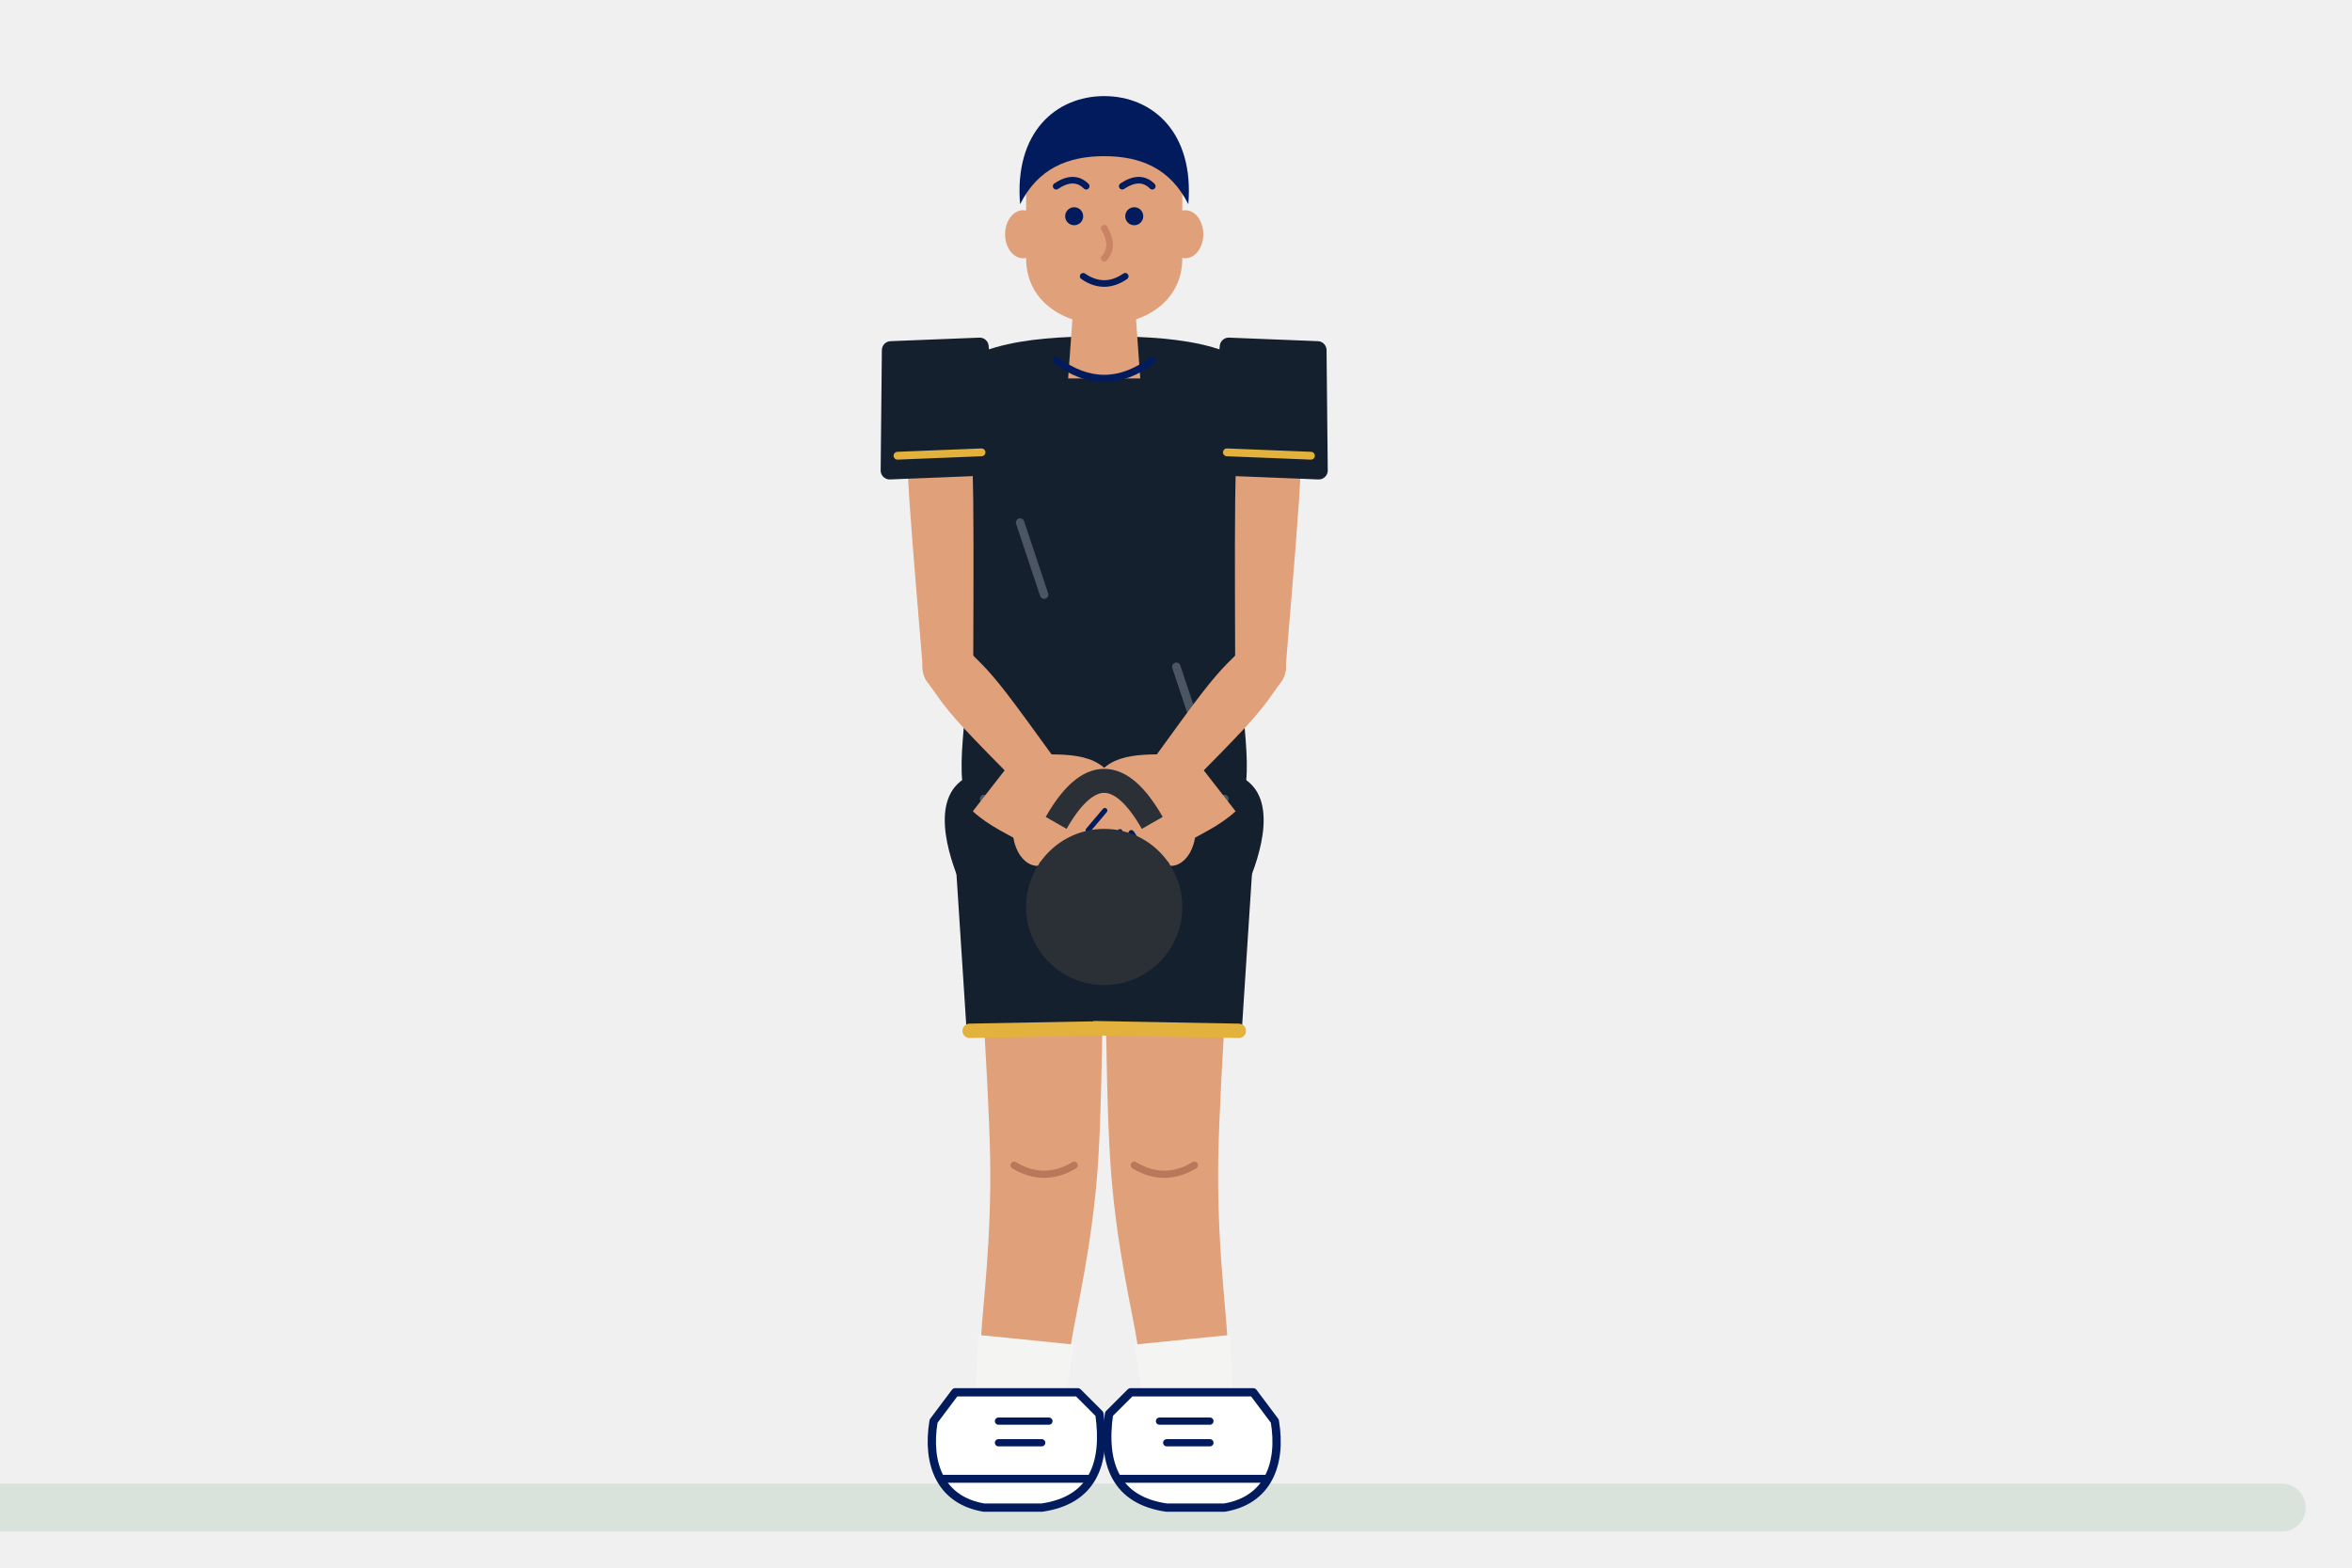
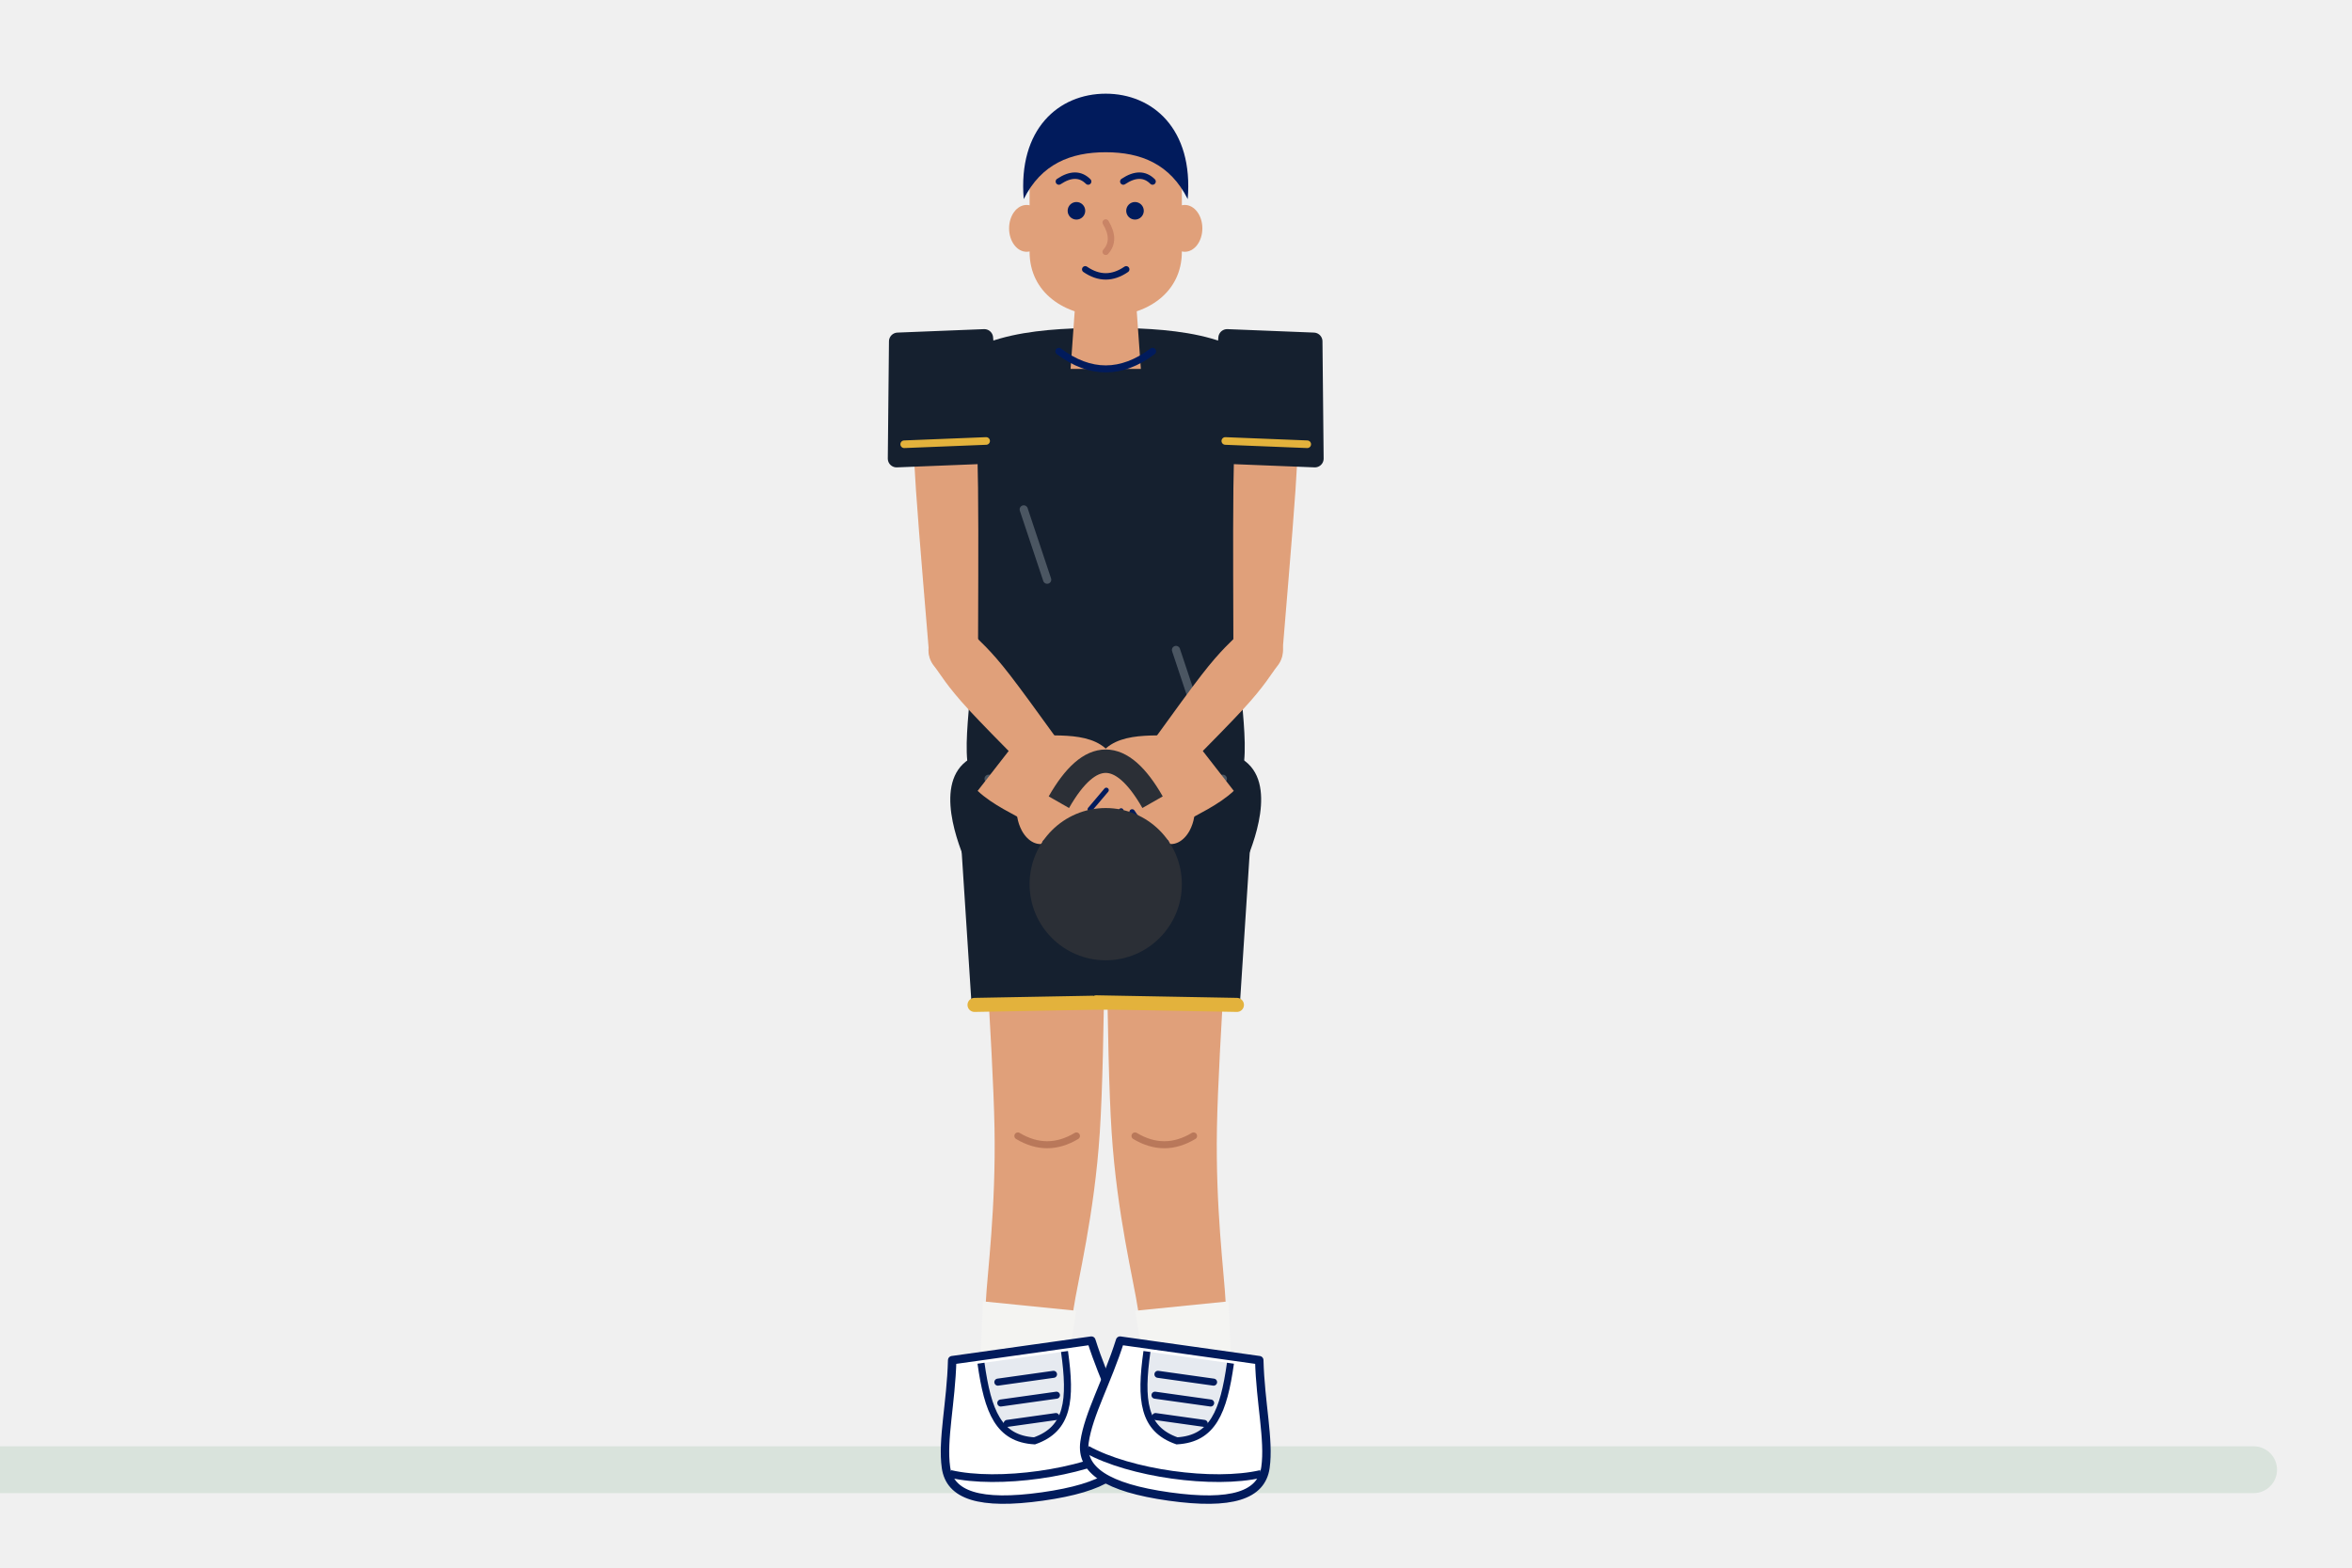
- <svg xmlns="http://www.w3.org/2000/svg" viewBox="56.2 39.0 391.5 261.0" role="img" aria-label="Around the Body, bell at front">
+ <svg xmlns="http://www.w3.org/2000/svg" viewBox="51.2 39.0 401.6 267.7" role="img" aria-label="Around the Body, bell at front">
  <rect x="40" y="286" width="400" height="8" rx="4" fill="#d9e3dc" />
  <path d="M233.56 271.75 C233.79 270.27 234.72 264.33 234.96 262.85 L219.03 261.25 C218.97 262.75 218.7 268.76 218.64 270.26 Z" fill="#f4f4f2" />
  <path d="M218 178.2 C218.5 187.11 220.75 217.78 221.01 231.63 C221.26 245.48 219.78 256.36 219.53 261.3 L234.46 262.8 C235.21 257.72 238.07 246.53 238.99 232.37 C239.92 218.2 239.83 186.89 240 177.8 A11 11 0 0 0 218 178.2 Z" fill="#e0a07a" />
  <path d="M225 233 q5 3 10 0" fill="none" stroke="#b9785a" stroke-width="1.2" stroke-linecap="round" stroke-linejoin="round" />
  <path d="M215 178.26 C215.35 183.65 216.75 205.24 217.1 210.63 L242.1 210.17 C242.25 204.76 242.85 183.15 243 177.74 A14 14 0 0 0 215 178.26 Z" fill="#15202f" />
  <path d="M217.6 210.62 L241.6 210.18" fill="none" stroke="#e3b23c" stroke-width="2.4" stroke-linecap="round" stroke-linejoin="round" />
-   <g transform="translate(226 272) scale(-1.2 1.2)">
-     <path d="M-11 2 C-12 9 -10 14 -3 15 L5 15 C11 14 13 9 12 3 L9 -1 L-8 -1 Z" fill="#FFFFFF" stroke="#011B5C" stroke-width="1.15" stroke-linejoin="round" />
-     <path d="M-10 11 H11" fill="none" stroke="#011B5C" stroke-width="1.1" />
-     <path d="M-4 3 h7 M-3 6 h6" stroke="#011B5C" stroke-width="1" stroke-linecap="round" />
+   <g transform="translate(226 272) rotate(-8) scale(-1.2 1.2)">
+     <path d="M-10 -2 C-11 4 -13 9 -13 13 C-13 17 -9 19 0 19 C9 19 13 17 13 13 C13 9 11 4 10 -2 Z" fill="#FFFFFF" stroke="#011B5C" stroke-width="1.2" stroke-linejoin="round" />
+     <path d="M-12.5 14 C-6 16.5 6 16.5 12.5 14" fill="none" stroke="#011B5C" stroke-width="1.1" />
+     <path d="M-6 -1 C-6 6 -5 10 0 11 C5 10 6 6 6 -1" fill="#e6eaf0" stroke="#011B5C" stroke-width="1" />
+     <path d="M-4 2 h8 M-4 5 h8 M-3.5 8 h7" stroke="#011B5C" stroke-width="1" stroke-linecap="round" />
  </g>
  <path d="M261.36 270.26 C261.3 268.76 261.03 262.75 260.97 261.25 L245.04 262.85 C245.28 264.33 246.21 270.27 246.44 271.75 Z" fill="#f4f4f2" />
  <path d="M240 177.8 C240.17 186.89 240.08 218.2 241.01 232.37 C241.93 246.53 244.79 257.72 245.54 262.8 L260.47 261.3 C260.22 256.36 258.74 245.48 258.99 231.63 C259.25 217.78 261.5 187.11 262 178.2 A11 11 0 0 0 240 177.8 Z" fill="#e0a07a" />
  <path d="M245 233 q5 3 10 0" fill="none" stroke="#b9785a" stroke-width="1.2" stroke-linecap="round" stroke-linejoin="round" />
  <path d="M237 177.74 C237.15 183.15 237.75 204.76 237.9 210.17 L262.9 210.63 C263.25 205.24 264.65 183.65 265 178.26 A14 14 0 0 0 237 177.74 Z" fill="#15202f" />
  <path d="M238.4 210.18 L262.4 210.62" fill="none" stroke="#e3b23c" stroke-width="2.4" stroke-linecap="round" stroke-linejoin="round" />
-   <g transform="translate(254 272) scale(1.2 1.2)">
-     <path d="M-11 2 C-12 9 -10 14 -3 15 L5 15 C11 14 13 9 12 3 L9 -1 L-8 -1 Z" fill="#FFFFFF" stroke="#011B5C" stroke-width="1.15" stroke-linejoin="round" />
-     <path d="M-10 11 H11" fill="none" stroke="#011B5C" stroke-width="1.1" />
-     <path d="M-4 3 h7 M-3 6 h6" stroke="#011B5C" stroke-width="1" stroke-linecap="round" />
+   <g transform="translate(254 272) rotate(8) scale(1.2 1.2)">
+     <path d="M-10 -2 C-11 4 -13 9 -13 13 C-13 17 -9 19 0 19 C9 19 13 17 13 13 C13 9 11 4 10 -2 Z" fill="#FFFFFF" stroke="#011B5C" stroke-width="1.2" stroke-linejoin="round" />
+     <path d="M-12.5 14 C-6 16.5 6 16.5 12.5 14" fill="none" stroke="#011B5C" stroke-width="1.1" />
+     <path d="M-6 -1 C-6 6 -5 10 0 11 C5 10 6 6 6 -1" fill="#e6eaf0" stroke="#011B5C" stroke-width="1" />
+     <path d="M-4 2 h8 M-4 5 h8 M-3.5 8 h7" stroke="#011B5C" stroke-width="1" stroke-linecap="round" />
  </g>
  <path d="M218 168 C225.67 165 254.33 165 262 168 C269.67 171 265.67 182 264 186 C262.33 190 256 192.33 252 192 C248 191.67 244 184 240 184 C236 184 232 191.67 228 192 C224 192.33 217.67 190 216 186 C214.33 182 210.33 171 218 168 Z" fill="#15202f" />
  <path d="M218 174 C214.17 168.67 218 157.67 217 146 C216 134.33 208.17 112.5 212 104 C215.83 95.5 230.67 95 240 95 C249.33 95 264.17 95.5 268 104 C271.83 112.5 264 134.33 263 146 C262 157.67 265.83 168.67 262 174 C258.17 179.33 247.33 178 240 178 C232.67 178 221.83 179.33 218 174 Z" fill="#15202f" />
  <path d="M220 172 C223.33 172.33 233.33 174 240 174 C246.67 174 256.67 172.33 260 172" fill="none" stroke="#4b5662" stroke-width="1.4" stroke-linecap="round" stroke-linejoin="round" />
  <path d="M226 126 C226.67 128 229.33 136 230 138" fill="none" stroke="#4b5662" stroke-width="1.4" stroke-linecap="round" stroke-linejoin="round" />
  <path d="M252 150 C252.67 152 255.33 160 256 162" fill="none" stroke="#4b5662" stroke-width="1.4" stroke-linecap="round" stroke-linejoin="round" />
  <path d="M234 102 L246 102 L245 88 L235 88 Z" fill="#e0a07a" />
  <path d="M232 99 q8 6 16 0" fill="none" stroke="#011B5C" stroke-width="1.2" stroke-linecap="round" stroke-linejoin="round" />
  <g transform="translate(240 76) rotate(0)">
    <ellipse cx="-13.5" cy="2" rx="3" ry="4" fill="#e0a07a" />
    <ellipse cx="13.5" cy="2" rx="3" ry="4" fill="#e0a07a" />
    <path d="M-13 -6 C-13 -16 -7 -19 0 -19 C7 -19 13 -16 13 -6 L13 6 C13 13 7 17 0 17 C-7 17 -13 13 -13 6 Z" fill="#e0a07a" />
    <path d="M-14 -3 C-15 -15 -8 -21 0 -21 C8 -21 15 -15 14 -3 C11 -9 6 -11 0 -11 C-6 -11 -11 -9 -14 -3 Z" fill="#011B5C" />
    <circle cx="-5" cy="-1" r="1.5" fill="#011B5C" />
    <circle cx="5" cy="-1" r="1.5" fill="#011B5C" />
    <path d="M-8 -6 q3 -2 5 0 M3 -6 q3 -2 5 0" fill="none" stroke="#011B5C" stroke-width="1.1" stroke-linecap="round" stroke-linejoin="round" />
    <path d="M0 1 q1.8 3 0 5" fill="none" stroke="#c98466" stroke-width="1.1" stroke-linecap="round" stroke-linejoin="round" />
    <path d="M-3.5 9 q3.5 2.4 7 0" fill="none" stroke="#011B5C" stroke-width="1.1" stroke-linecap="round" stroke-linejoin="round" />
  </g>
  <path d="M210.72 152.78 C211.71 154.02 212.79 156.08 216.65 160.25 C220.51 164.42 230.99 174.88 233.86 177.81 L238.14 174.19 C235.73 170.88 227.15 158.8 223.67 154.31 C220.2 149.81 218.35 148.4 217.28 147.22 A4.3 4.3 0 0 0 210.72 152.78 Z" fill="#e0a07a" />
  <path d="M206.4 100.22 C206.6 103.97 207.04 114.39 207.6 122.71 C208.17 131.04 209.44 145.59 209.8 150.17 A4.2 4.2 0 0 0 218.2 149.83 C218.2 145.24 218.3 130.63 218.2 122.29 C218.1 113.95 217.7 103.53 217.6 99.78 Z" fill="#e0a07a" />
  <path d="M204.49 97.3 L204.29 117.32 L221.07 116.65 L219.27 96.71 Z" fill="#15202f" stroke="#15202f" stroke-width="3" stroke-linecap="round" stroke-linejoin="round" />
  <path d="M205.59 114.87 C207.92 114.77 217.25 114.4 219.58 114.31" fill="none" stroke="#e3b23c" stroke-width="1.3" stroke-linecap="round" stroke-linejoin="round" />
  <path transform="translate(236 176) rotate(139.76) scale(1.05 1.05)" d="M0.4 14.8 C-2.2 11.8 -8.6 8.4 -8.6 3.4 V-3.6 C-8.6 -7.2 -6 -8.8 -2.6 -8.8 H3 C6.4 -8.8 8.6 -7.2 8.6 -3.6 V2.4 C9.8 5.8 11.4 9 11.8 12.4 Z" fill="#e0a07a" />
  <g transform="translate(236 176) rotate(139.76) scale(1.05 1.05)">
    <path d="M4.4 -8.2 C1.6 -8.2 -1.4 -8 -4 -7.5 C-6.6 -7 -7.9 -5.8 -7.9 -3.4 V0.2 Q-7.9 2 -6 2 Q-4.2 2 -4.1 0.6 Q-4 2.8 -2.1 2.8 Q-0.2 2.8 -0.1 0.9 Q0 3.1 1.9 3.1 Q3.8 3.1 3.9 1 L4.4 -1 Z" fill="#e0a07a" />
    <path d="M3.9 -8.2 H4.6 C6.6 -8.2 7.9 -7 7.9 -4.6 V0.9 Q7.9 2.9 5.9 2.9 Q3.95 2.9 3.9 1 Z" fill="#e0a07a" />
    <path d="M4.4 8.4 C7.2 8 9.8 6 10.5 2.8 C10.9 0.8 10.2 -0.9 8.6 -1.3 C6.4 -1.8 3.6 -1.6 1.6 -1.1 C0.2 -0.7 -0.3 0.9 0.6 1.9 C1.4 2.8 3.4 3 5.4 3.1 C6.2 4.4 5.8 6.4 4.4 8.4 Z" fill="#e0a07a" />
    <path d="M1.4 -0.9 C3.6 -1.6 6.4 -1.8 8.8 -1.1" fill="none" stroke="#011B5C" stroke-width="0.9" stroke-linecap="round" />
    <path d="M3.9 -5.6 V-2.4 M-0.1 -5.9 V-1.9 M-4.1 -5 V-0.9" fill="none" stroke="#011B5C" stroke-width="0.8" stroke-linecap="round" />
  </g>
  <path d="M262.72 147.22 C261.65 148.4 259.8 149.81 256.33 154.31 C252.85 158.8 244.27 170.88 241.86 174.19 L246.14 177.81 C249.01 174.88 259.49 164.42 263.35 160.25 C267.21 156.08 268.29 154.02 269.28 152.78 A4.3 4.3 0 0 0 262.72 147.22 Z" fill="#e0a07a" />
  <path d="M262.4 99.78 C262.3 103.53 261.9 113.95 261.8 122.29 C261.7 130.63 261.8 145.24 261.8 149.83 A4.2 4.2 0 0 0 270.2 150.17 C270.56 145.59 271.83 131.04 272.4 122.71 C272.96 114.39 273.4 103.97 273.6 100.22 Z" fill="#e0a07a" />
  <path d="M260.73 96.71 L258.93 116.65 L275.71 117.32 L275.51 97.3 Z" fill="#15202f" stroke="#15202f" stroke-width="3" stroke-linecap="round" stroke-linejoin="round" />
  <path d="M260.42 114.31 C262.75 114.4 272.08 114.77 274.41 114.87" fill="none" stroke="#e3b23c" stroke-width="1.3" stroke-linecap="round" stroke-linejoin="round" />
  <path transform="translate(244 176) rotate(220.24) scale(-1.05 1.05)" d="M0.4 14.8 C-2.2 11.8 -8.6 8.4 -8.6 3.4 V-3.6 C-8.6 -7.2 -6 -8.8 -2.6 -8.8 H3 C6.4 -8.8 8.6 -7.2 8.6 -3.6 V2.4 C9.8 5.8 11.4 9 11.8 12.4 Z" fill="#e0a07a" />
  <g transform="translate(244 176) rotate(220.24) scale(-1.05 1.05)">
    <path d="M4.4 -8.2 C1.6 -8.2 -1.4 -8 -4 -7.5 C-6.6 -7 -7.9 -5.8 -7.9 -3.4 V0.2 Q-7.9 2 -6 2 Q-4.2 2 -4.1 0.6 Q-4 2.8 -2.1 2.8 Q-0.2 2.8 -0.1 0.9 Q0 3.1 1.9 3.1 Q3.8 3.1 3.9 1 L4.4 -1 Z" fill="#e0a07a" />
    <path d="M3.9 -8.2 H4.6 C6.6 -8.2 7.9 -7 7.9 -4.6 V0.9 Q7.9 2.9 5.9 2.9 Q3.95 2.9 3.9 1 Z" fill="#e0a07a" />
    <path d="M4.4 8.4 C7.2 8 9.8 6 10.5 2.8 C10.9 0.8 10.2 -0.9 8.6 -1.3 C6.4 -1.8 3.6 -1.6 1.6 -1.1 C0.2 -0.7 -0.3 0.9 0.6 1.9 C1.4 2.8 3.4 3 5.4 3.1 C6.2 4.4 5.8 6.4 4.4 8.4 Z" fill="#e0a07a" />
    <path d="M1.4 -0.9 C3.6 -1.6 6.4 -1.8 8.8 -1.1" fill="none" stroke="#011B5C" stroke-width="0.9" stroke-linecap="round" />
    <path d="M3.9 -5.6 V-2.4 M-0.1 -5.9 V-1.9 M-4.1 -5 V-0.9" fill="none" stroke="#011B5C" stroke-width="0.8" stroke-linecap="round" />
  </g>
  <g>
    <path d="M232 176 q8 -14 16 0" fill="none" stroke="#2b2f36" stroke-width="4" />
    <circle cx="240" cy="190" r="13" fill="#2b2f36" />
  </g>
</svg>
